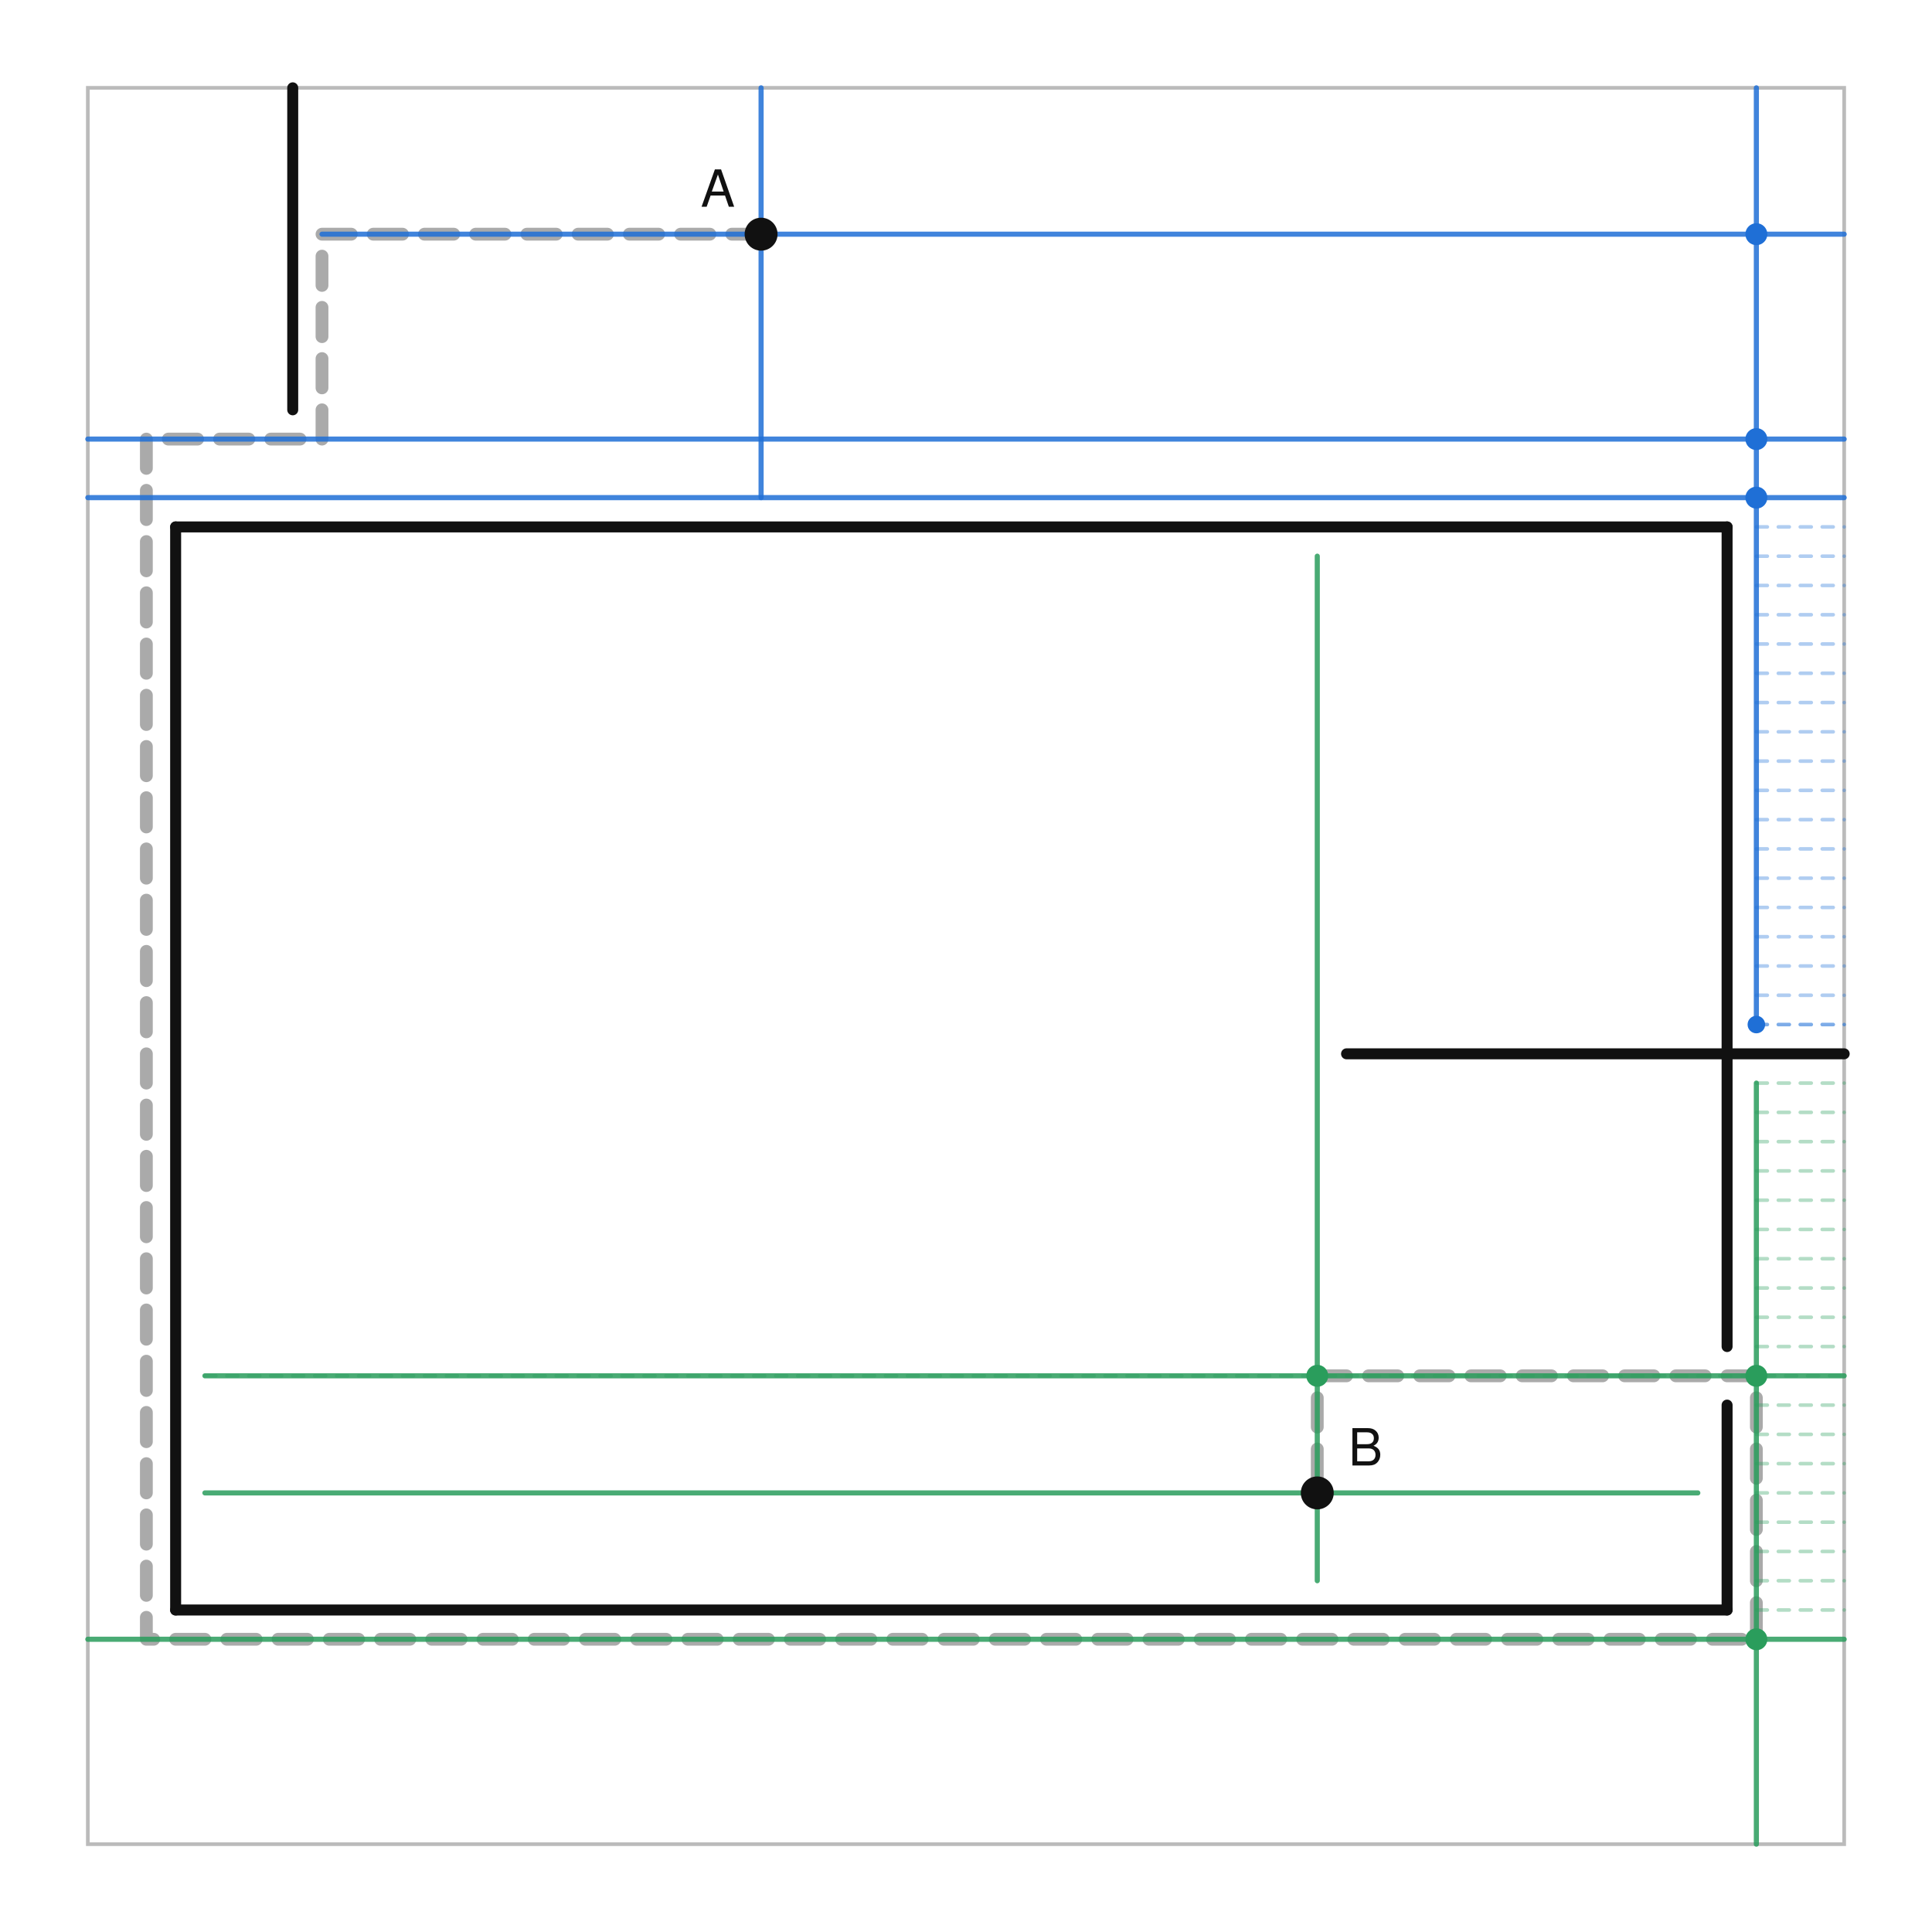
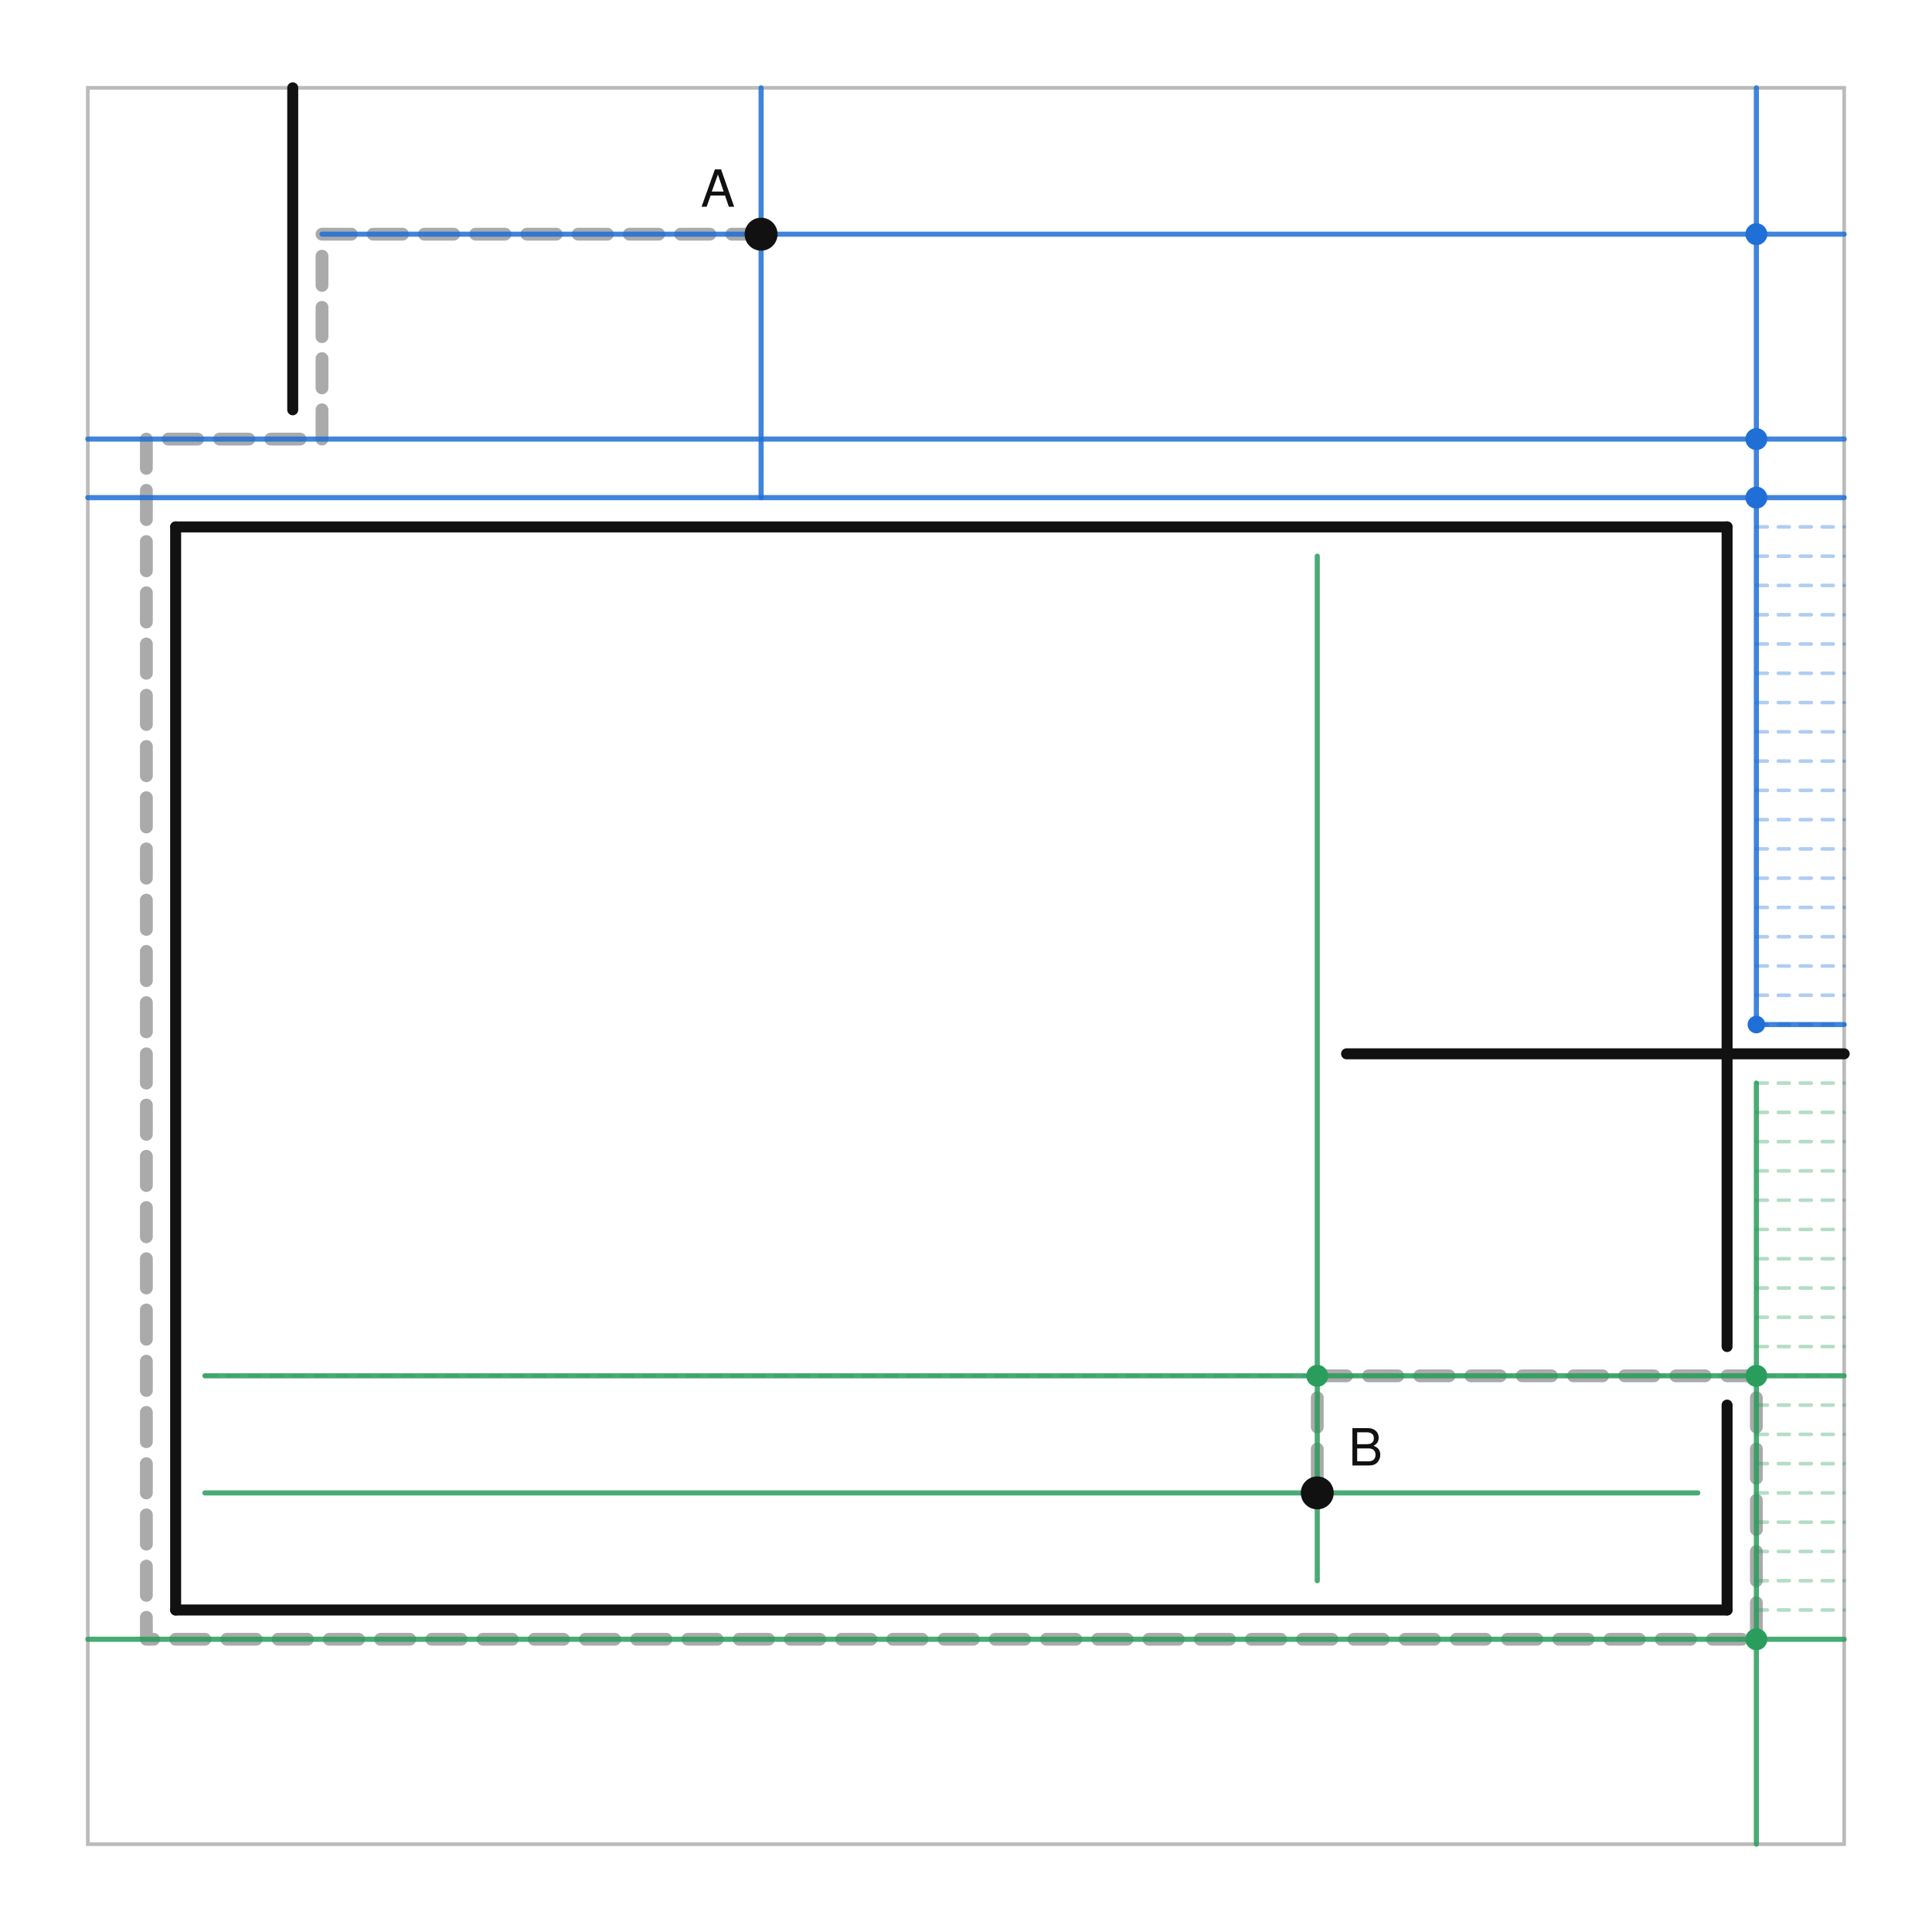
<svg xmlns="http://www.w3.org/2000/svg" width="528" height="528" viewBox="0 0 528 528">
  <rect width="100%" height="100%" fill="#ffffff" />
  <rect x="24.0" y="24.0" width="480.0" height="480.0" fill="none" stroke="#bbbbbb" stroke-width="1" />
  <line x1="48.0" y1="440.0" x2="472.0" y2="440.0" stroke="#111111" stroke-width="3" stroke-linecap="round" />
  <line x1="368.0" y1="288.0" x2="504.0" y2="288.0" stroke="#111111" stroke-width="3" stroke-linecap="round" />
  <line x1="48.0" y1="144.0" x2="472.0" y2="144.0" stroke="#111111" stroke-width="3" stroke-linecap="round" />
  <line x1="48.0" y1="440.0" x2="48.0" y2="144.0" stroke="#111111" stroke-width="3" stroke-linecap="round" />
  <line x1="80.0" y1="112.0" x2="80.0" y2="24.0" stroke="#111111" stroke-width="3" stroke-linecap="round" />
  <line x1="472.0" y1="440.0" x2="472.0" y2="384.0" stroke="#111111" stroke-width="3" stroke-linecap="round" />
  <line x1="472.0" y1="368.0" x2="472.0" y2="144.0" stroke="#111111" stroke-width="3" stroke-linecap="round" />
  <polyline points="208.0,64.0 88.0,64.0 88.0,120.0 40.0,120.0 40.0,448.0 480.0,448.0 480.0,376.0 360.0,376.0 360.0,408.0" fill="none" stroke="#aaaaaa" stroke-width="3.5" stroke-linejoin="round" stroke-linecap="round" stroke-dasharray="8 6" />
  <line x1="480.0" y1="280.0" x2="504.0" y2="280.0" stroke="#1f6fd6" stroke-width="0.98" stroke-linecap="round" stroke-opacity="0.35" stroke-dasharray="3 3" />
  <line x1="480.0" y1="280.0" x2="504.0" y2="280.0" stroke="#1f6fd6" stroke-width="0.98" stroke-linecap="round" stroke-opacity="0.35" stroke-dasharray="3 3" />
  <line x1="480.0" y1="272.0" x2="504.0" y2="272.0" stroke="#1f6fd6" stroke-width="0.98" stroke-linecap="round" stroke-opacity="0.35" stroke-dasharray="3 3" />
  <line x1="480.0" y1="264.0" x2="504.0" y2="264.0" stroke="#1f6fd6" stroke-width="0.98" stroke-linecap="round" stroke-opacity="0.35" stroke-dasharray="3 3" />
  <line x1="480.0" y1="256.0" x2="504.0" y2="256.0" stroke="#1f6fd6" stroke-width="0.98" stroke-linecap="round" stroke-opacity="0.35" stroke-dasharray="3 3" />
  <line x1="480.0" y1="248.0" x2="504.0" y2="248.0" stroke="#1f6fd6" stroke-width="0.98" stroke-linecap="round" stroke-opacity="0.35" stroke-dasharray="3 3" />
  <line x1="480.0" y1="240.0" x2="504.0" y2="240.0" stroke="#1f6fd6" stroke-width="0.98" stroke-linecap="round" stroke-opacity="0.35" stroke-dasharray="3 3" />
  <line x1="480.0" y1="232.0" x2="504.0" y2="232.0" stroke="#1f6fd6" stroke-width="0.98" stroke-linecap="round" stroke-opacity="0.35" stroke-dasharray="3 3" />
  <line x1="480.0" y1="224.0" x2="504.0" y2="224.0" stroke="#1f6fd6" stroke-width="0.98" stroke-linecap="round" stroke-opacity="0.35" stroke-dasharray="3 3" />
  <line x1="480.0" y1="216.0" x2="504.0" y2="216.0" stroke="#1f6fd6" stroke-width="0.98" stroke-linecap="round" stroke-opacity="0.35" stroke-dasharray="3 3" />
  <line x1="480.0" y1="208.0" x2="504.0" y2="208.0" stroke="#1f6fd6" stroke-width="0.98" stroke-linecap="round" stroke-opacity="0.35" stroke-dasharray="3 3" />
  <line x1="480.0" y1="200.0" x2="504.0" y2="200.0" stroke="#1f6fd6" stroke-width="0.98" stroke-linecap="round" stroke-opacity="0.35" stroke-dasharray="3 3" />
  <line x1="480.0" y1="192.0" x2="504.0" y2="192.0" stroke="#1f6fd6" stroke-width="0.98" stroke-linecap="round" stroke-opacity="0.35" stroke-dasharray="3 3" />
  <line x1="480.0" y1="184.0" x2="504.0" y2="184.0" stroke="#1f6fd6" stroke-width="0.98" stroke-linecap="round" stroke-opacity="0.35" stroke-dasharray="3 3" />
  <line x1="480.0" y1="176.0" x2="504.0" y2="176.0" stroke="#1f6fd6" stroke-width="0.98" stroke-linecap="round" stroke-opacity="0.35" stroke-dasharray="3 3" />
  <line x1="480.0" y1="168.0" x2="504.0" y2="168.0" stroke="#1f6fd6" stroke-width="0.98" stroke-linecap="round" stroke-opacity="0.35" stroke-dasharray="3 3" />
  <line x1="480.0" y1="160.0" x2="504.0" y2="160.0" stroke="#1f6fd6" stroke-width="0.98" stroke-linecap="round" stroke-opacity="0.35" stroke-dasharray="3 3" />
  <line x1="480.0" y1="152.0" x2="504.0" y2="152.0" stroke="#1f6fd6" stroke-width="0.98" stroke-linecap="round" stroke-opacity="0.35" stroke-dasharray="3 3" />
  <line x1="480.0" y1="144.0" x2="504.0" y2="144.0" stroke="#1f6fd6" stroke-width="0.98" stroke-linecap="round" stroke-opacity="0.35" stroke-dasharray="3 3" />
  <line x1="480.0" y1="296.0" x2="504.0" y2="296.0" stroke="#2a9d5c" stroke-width="0.98" stroke-linecap="round" stroke-opacity="0.35" stroke-dasharray="3 3" />
  <line x1="480.0" y1="304.0" x2="504.0" y2="304.0" stroke="#2a9d5c" stroke-width="0.98" stroke-linecap="round" stroke-opacity="0.35" stroke-dasharray="3 3" />
  <line x1="480.0" y1="312.0" x2="504.0" y2="312.0" stroke="#2a9d5c" stroke-width="0.98" stroke-linecap="round" stroke-opacity="0.35" stroke-dasharray="3 3" />
  <line x1="480.0" y1="320.0" x2="504.0" y2="320.0" stroke="#2a9d5c" stroke-width="0.98" stroke-linecap="round" stroke-opacity="0.35" stroke-dasharray="3 3" />
  <line x1="480.0" y1="328.0" x2="504.0" y2="328.0" stroke="#2a9d5c" stroke-width="0.98" stroke-linecap="round" stroke-opacity="0.35" stroke-dasharray="3 3" />
  <line x1="480.0" y1="336.0" x2="504.0" y2="336.0" stroke="#2a9d5c" stroke-width="0.98" stroke-linecap="round" stroke-opacity="0.35" stroke-dasharray="3 3" />
  <line x1="480.0" y1="344.0" x2="504.0" y2="344.0" stroke="#2a9d5c" stroke-width="0.98" stroke-linecap="round" stroke-opacity="0.35" stroke-dasharray="3 3" />
  <line x1="480.0" y1="352.0" x2="504.0" y2="352.0" stroke="#2a9d5c" stroke-width="0.98" stroke-linecap="round" stroke-opacity="0.35" stroke-dasharray="3 3" />
  <line x1="480.0" y1="360.0" x2="504.0" y2="360.0" stroke="#2a9d5c" stroke-width="0.98" stroke-linecap="round" stroke-opacity="0.35" stroke-dasharray="3 3" />
  <line x1="480.0" y1="368.0" x2="504.0" y2="368.0" stroke="#2a9d5c" stroke-width="0.98" stroke-linecap="round" stroke-opacity="0.35" stroke-dasharray="3 3" />
  <line x1="56.0" y1="376.0" x2="504.0" y2="376.0" stroke="#2a9d5c" stroke-width="0.98" stroke-linecap="round" stroke-opacity="0.35" stroke-dasharray="3 3" />
  <line x1="480.0" y1="384.0" x2="504.0" y2="384.0" stroke="#2a9d5c" stroke-width="0.98" stroke-linecap="round" stroke-opacity="0.35" stroke-dasharray="3 3" />
  <line x1="480.0" y1="392.0" x2="504.0" y2="392.0" stroke="#2a9d5c" stroke-width="0.98" stroke-linecap="round" stroke-opacity="0.35" stroke-dasharray="3 3" />
  <line x1="480.0" y1="400.0" x2="504.0" y2="400.0" stroke="#2a9d5c" stroke-width="0.98" stroke-linecap="round" stroke-opacity="0.35" stroke-dasharray="3 3" />
  <line x1="480.0" y1="408.0" x2="504.0" y2="408.0" stroke="#2a9d5c" stroke-width="0.98" stroke-linecap="round" stroke-opacity="0.35" stroke-dasharray="3 3" />
  <line x1="480.0" y1="416.0" x2="504.0" y2="416.0" stroke="#2a9d5c" stroke-width="0.98" stroke-linecap="round" stroke-opacity="0.35" stroke-dasharray="3 3" />
  <line x1="480.0" y1="424.0" x2="504.0" y2="424.0" stroke="#2a9d5c" stroke-width="0.98" stroke-linecap="round" stroke-opacity="0.35" stroke-dasharray="3 3" />
  <line x1="480.0" y1="432.0" x2="504.0" y2="432.0" stroke="#2a9d5c" stroke-width="0.98" stroke-linecap="round" stroke-opacity="0.35" stroke-dasharray="3 3" />
  <line x1="480.0" y1="440.0" x2="504.0" y2="440.0" stroke="#2a9d5c" stroke-width="0.98" stroke-linecap="round" stroke-opacity="0.35" stroke-dasharray="3 3" />
  <line x1="88.0" y1="64.0" x2="504.0" y2="64.0" stroke="#1f6fd6" stroke-width="1.4" stroke-linecap="round" stroke-opacity="0.85" />
  <line x1="208.0" y1="136.0" x2="208.0" y2="24.0" stroke="#1f6fd6" stroke-width="1.4" stroke-linecap="round" stroke-opacity="0.85" />
  <line x1="56.0" y1="408.0" x2="464.0" y2="408.0" stroke="#2a9d5c" stroke-width="1.4" stroke-linecap="round" stroke-opacity="0.85" />
  <line x1="360.0" y1="432.0" x2="360.0" y2="152.0" stroke="#2a9d5c" stroke-width="1.4" stroke-linecap="round" stroke-opacity="0.85" />
  <line x1="480.0" y1="280.0" x2="480.0" y2="24.0" stroke="#1f6fd6" stroke-width="1.4" stroke-linecap="round" stroke-opacity="0.85" />
  <line x1="56.0" y1="376.0" x2="504.0" y2="376.0" stroke="#2a9d5c" stroke-width="1.4" stroke-linecap="round" stroke-opacity="0.85" />
  <line x1="24.0" y1="120.0" x2="504.0" y2="120.0" stroke="#1f6fd6" stroke-width="1.4" stroke-linecap="round" stroke-opacity="0.85" />
+   <line x1="480.0" y1="280.0" x2="504.0" y2="280.0" stroke="#1f6fd6" stroke-width="1.4" stroke-linecap="round" stroke-opacity="0.85" />
  <line x1="480.0" y1="504.0" x2="480.0" y2="296.0" stroke="#2a9d5c" stroke-width="1.4" stroke-linecap="round" stroke-opacity="0.85" />
  <line x1="24.0" y1="136.0" x2="504.0" y2="136.0" stroke="#1f6fd6" stroke-width="1.4" stroke-linecap="round" stroke-opacity="0.85" />
  <line x1="24.0" y1="448.0" x2="504.0" y2="448.0" stroke="#2a9d5c" stroke-width="1.4" stroke-linecap="round" stroke-opacity="0.85" />
  <circle cx="480.0" cy="64.0" r="3" fill="#1f6fd6" />
  <circle cx="360.0" cy="376.0" r="3" fill="#2a9d5c" />
  <circle cx="480.0" cy="120.0" r="3" fill="#1f6fd6" />
  <circle cx="480.0" cy="376.0" r="3" fill="#2a9d5c" />
  <circle cx="480.0" cy="280.0" r="2.4" fill="#1f6fd6" />
  <circle cx="480.0" cy="136.0" r="3" fill="#1f6fd6" />
  <circle cx="480.0" cy="448.0" r="3" fill="#2a9d5c" />
  <circle cx="208.0" cy="64.0" r="4.5" fill="#111111" />
  <circle cx="360.0" cy="408.0" r="4.5" fill="#111111" />
  <text x="191.5" y="56.5" font-family="Helvetica, Arial, sans-serif" font-size="14" fill="#111111">A</text>
  <text x="368.5" y="400.5" font-family="Helvetica, Arial, sans-serif" font-size="14" fill="#111111">B</text>
</svg>
